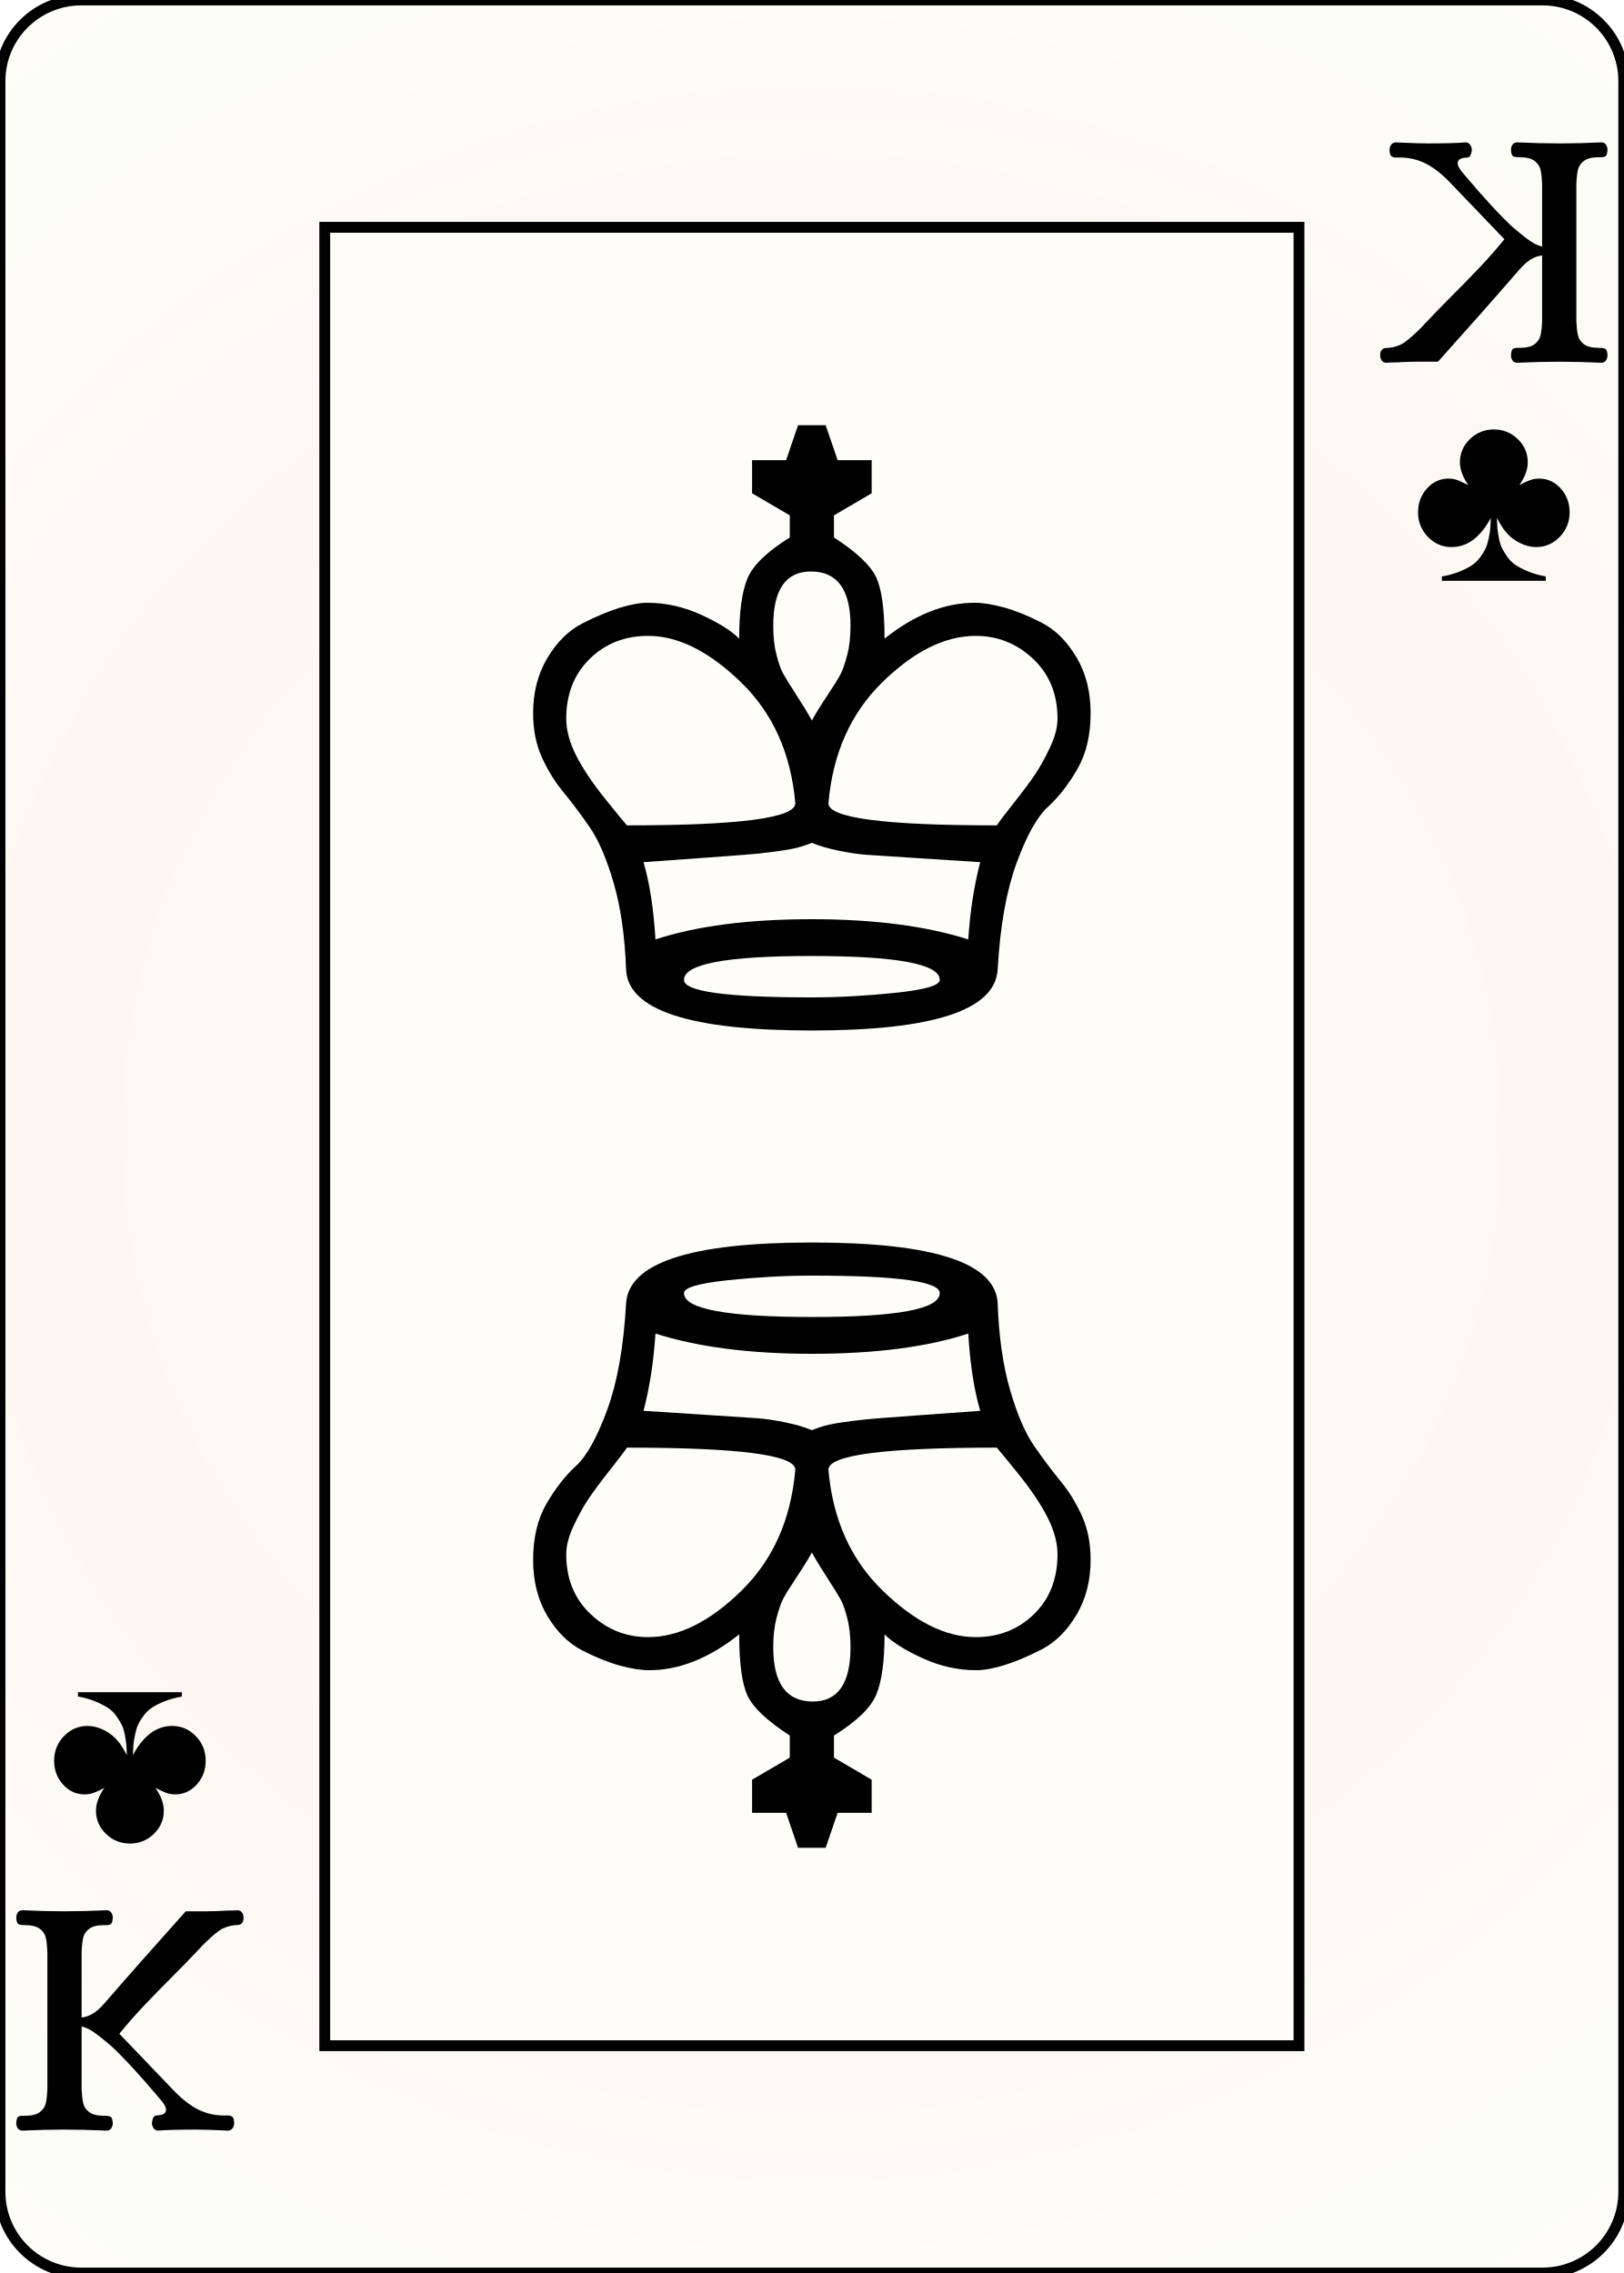
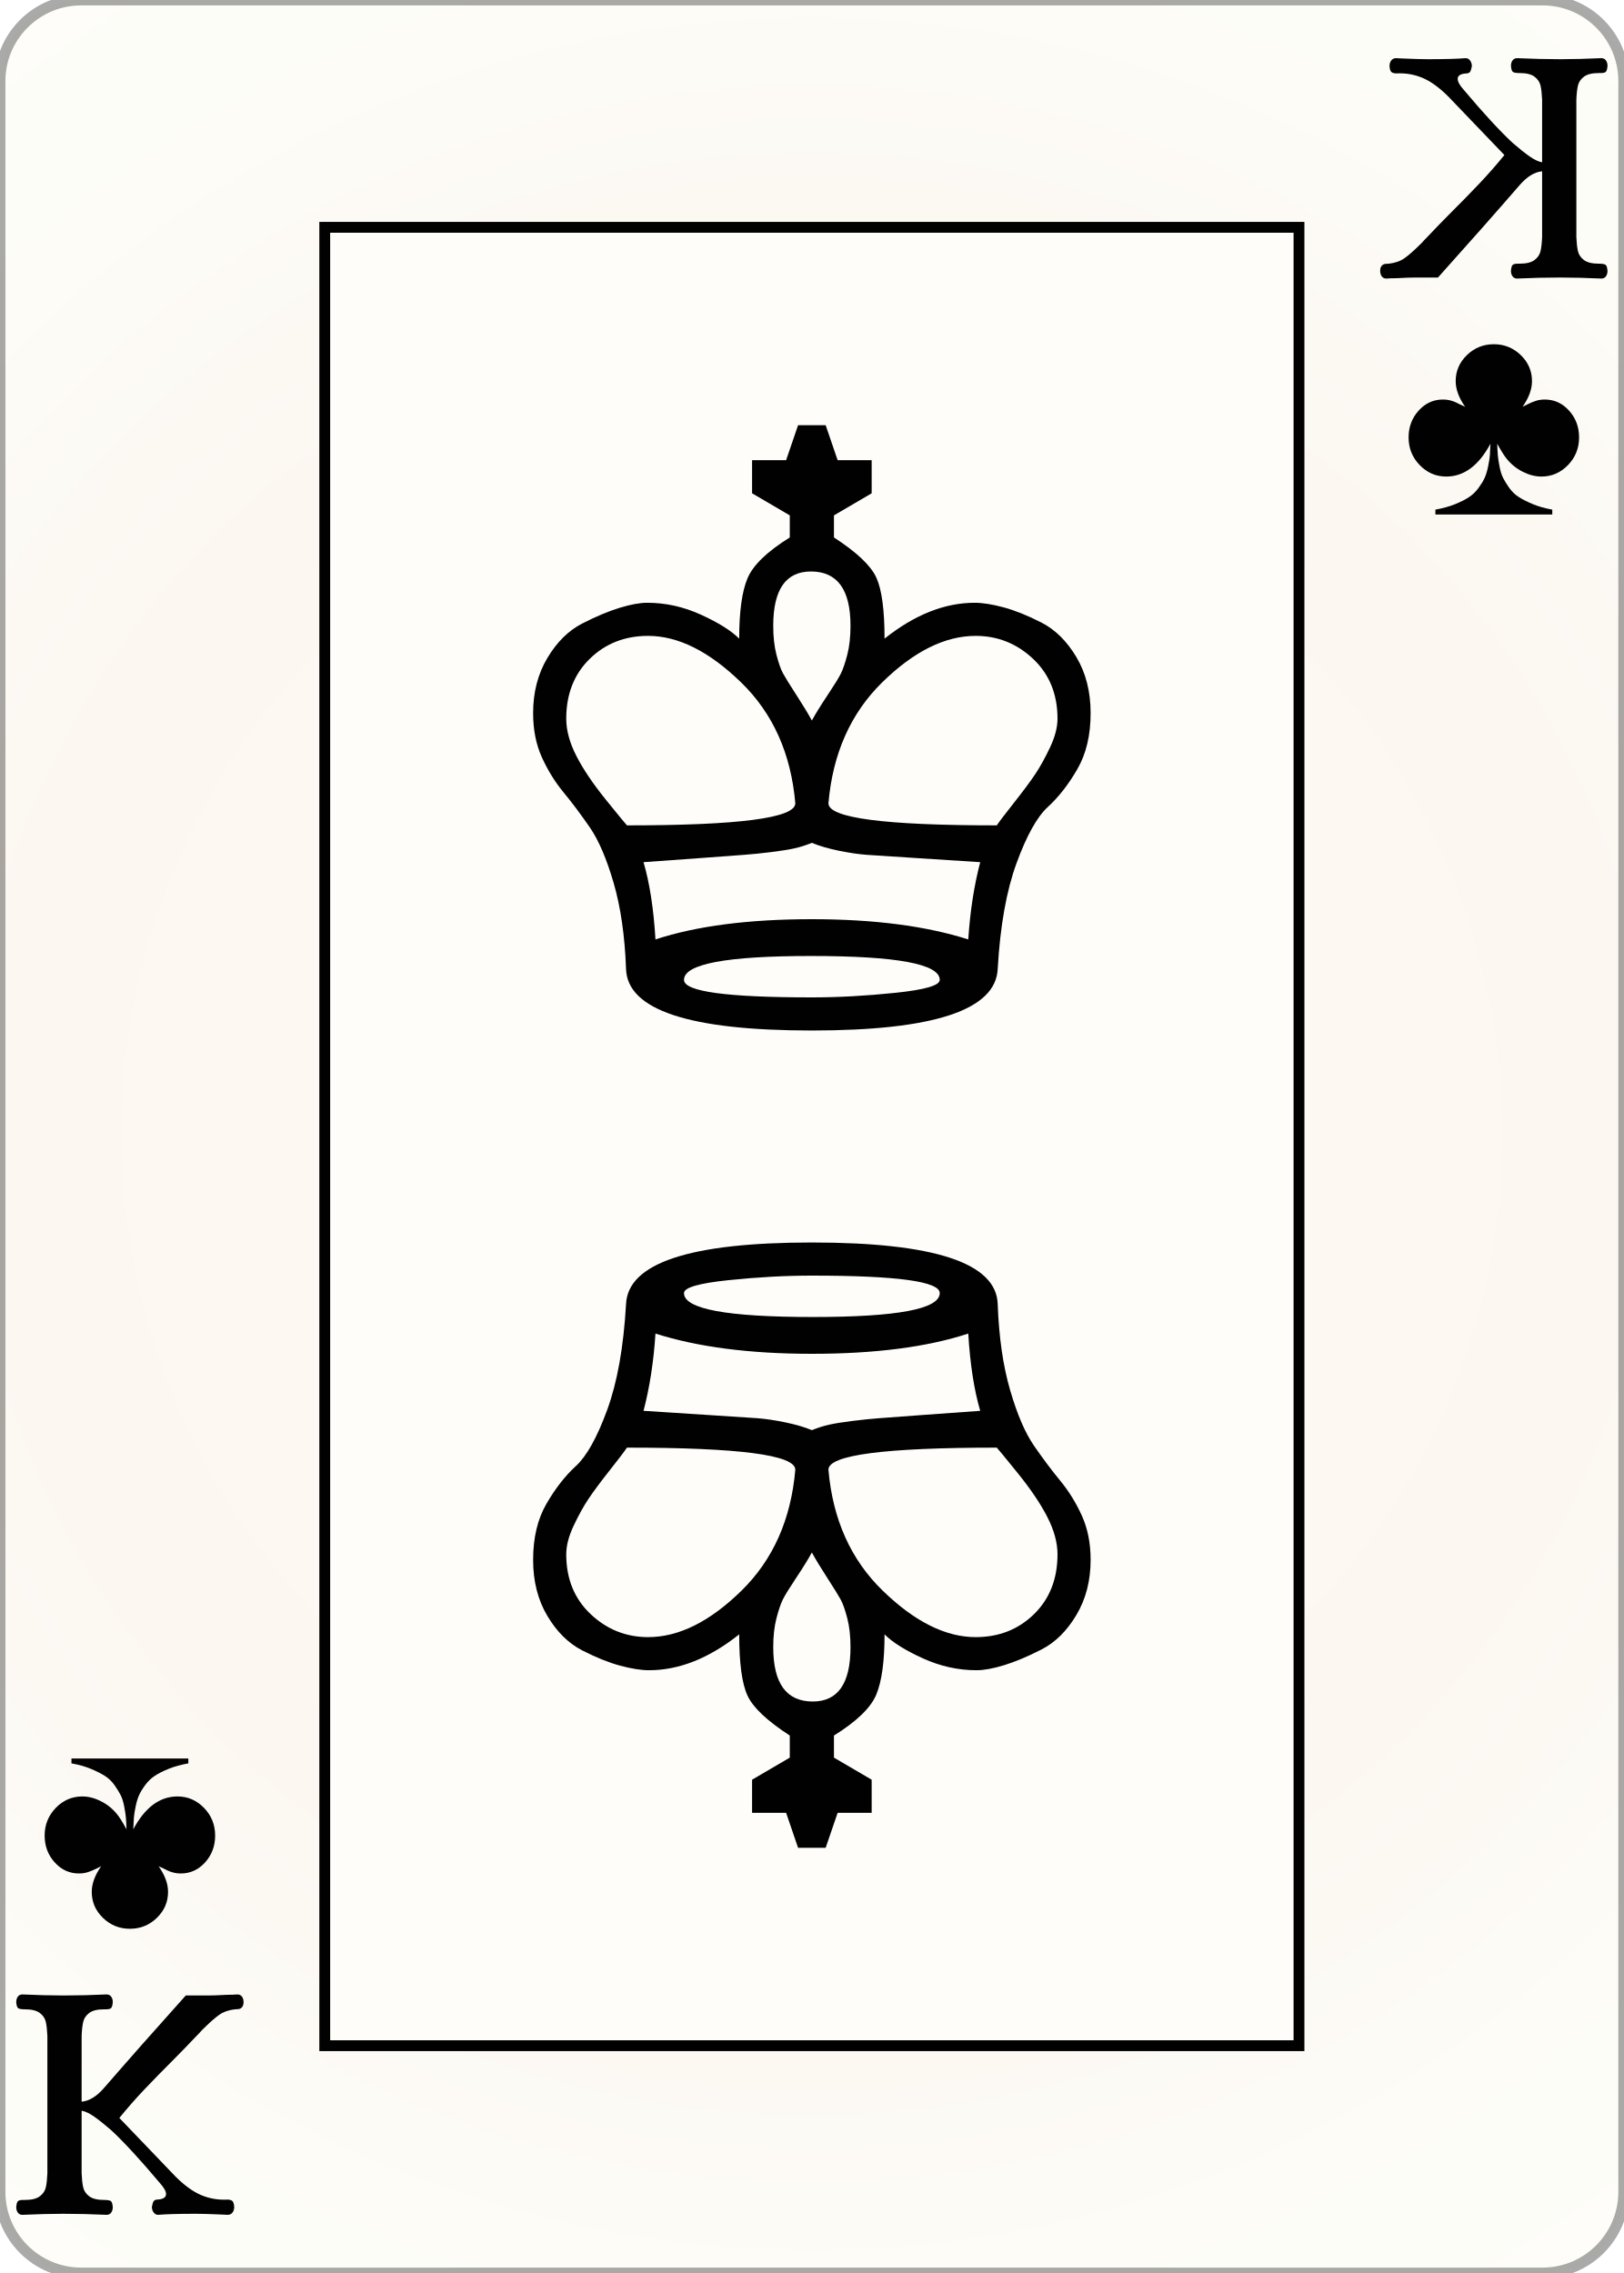
<svg width="150" height="210" id="card-webclub13">
  <radialGradient id="card-webwhitegradient" cx="75.0" cy="105.0" r="150" gradientTransform="matrix(1 0 0 1 0 -.25)" gradientUnits="userSpaceOnUse">
    <stop stop-color="#FDFAF4" offset=".15" />
    <stop stop-color="#FDF9F2" offset=".35" />
    <stop stop-color="#FCF7F1" offset=".5" />
    <stop stop-color="#FDFDF8" offset=".75" />
    <stop stop-color="#FFFDFA" offset="1" />
  </radialGradient>
-   <rect x="0" y="0" rx="7.5" ry="7.5" width="150" height="210.0" stroke="#010101" fill="url(#card-webwhitegradient)" />
+   <rect x="0" y="0" rx="7.5" ry="7.5" width="150" height="210.0" stroke="rgba(1,1,1,0.333)" fill="url(#card-webwhitegradient)" />
  <rect x="30.0" y="21.0" width="90.0" height="168.0" stroke="#010101" fill="#fffdfa" />
  <path d="M59.788 55.689C59.108 55.689 58.258 55.844 57.238 56.156S55.071 56.949 53.796 57.601S51.445 59.315 50.567 60.788S49.249 63.961 49.249 65.887C49.249 67.417 49.518 68.776 50.057 69.966S51.261 72.233 52.054 73.196C52.847 74.159 53.654 75.235 54.476 76.425S56.034 79.329 56.686 81.567S57.72 86.453 57.833 89.513C57.946 93.309 63.669 95.207 75.0 95.207C86.275 95.207 91.997 93.309 92.167 89.513C92.394 85.547 92.975 82.289 93.909 79.74S95.807 75.462 96.799 74.555S98.697 72.487 99.518 71.071S100.751 67.927 100.751 65.887C100.751 63.904 100.312 62.176 99.433 60.703S97.479 58.167 96.204 57.516S93.768 56.397 92.72 56.114S90.779 55.689 90.042 55.689C87.266 55.689 84.49 56.793 81.714 59.003C81.714 56.34 81.459 54.456 80.949 53.351S79.136 51.014 77.04 49.655V47.615L80.524 45.575V42.516H77.38L76.275 39.286H73.725L72.62 42.516H69.476V45.575L72.96 47.615V49.655C70.864 50.958 69.561 52.218 69.051 53.436S68.286 56.51 68.286 59.003C67.55 58.266 66.374 57.53 64.759 56.793S61.487 55.689 59.788 55.689ZM75.0 66.567C74.66 65.944 74.178 65.15 73.555 64.187S72.521 62.558 72.323 62.19S71.926 61.255 71.728 60.49S71.431 58.833 71.431 57.813C71.431 54.47 72.592 52.799 74.915 52.799C77.351 52.799 78.569 54.47 78.569 57.813C78.569 58.833 78.47 59.725 78.272 60.49S77.875 61.836 77.677 62.233S77.068 63.295 76.445 64.23S75.34 65.944 75.0 66.567ZM59.873 58.748C62.649 58.748 65.51 60.179 68.456 63.04S73.074 69.626 73.47 74.216C73.47 75.575 68.286 76.255 57.918 76.255C57.805 76.142 57.153 75.349 55.963 73.876C54.773 72.402 53.867 71.057 53.244 69.839S52.309 67.473 52.309 66.397C52.309 64.131 53.031 62.289 54.476 60.873S57.72 58.748 59.873 58.748ZM59.448 79.655C61.091 79.541 62.861 79.414 64.759 79.272C66.657 79.131 67.989 79.031 68.754 78.975S70.354 78.833 71.261 78.72S72.875 78.493 73.385 78.38S74.433 78.097 75.0 77.87C75.68 78.153 76.501 78.394 77.465 78.592S79.292 78.918 80.057 78.975S82.337 79.131 84.603 79.272S88.853 79.541 90.552 79.655C89.986 81.808 89.618 84.187 89.448 86.793C85.538 85.547 80.722 84.924 75.0 84.924C69.164 84.924 64.348 85.547 60.552 86.793C60.382 83.961 60.014 81.581 59.448 79.655ZM90.127 58.748C92.167 58.748 93.938 59.456 95.439 60.873S97.691 64.131 97.691 66.397C97.691 67.19 97.465 68.068 97.011 69.031S96.105 70.816 95.652 71.496S94.547 73.054 93.697 74.131C92.847 75.207 92.309 75.915 92.082 76.255C81.714 76.255 76.53 75.575 76.53 74.216C76.926 69.626 78.584 65.901 81.501 63.04S87.295 58.748 90.127 58.748ZM74.915 88.323C82.847 88.323 86.813 89.06 86.813 90.533C86.813 91.043 85.453 91.439 82.734 91.723S77.436 92.148 75.0 92.148C67.125 92.148 63.187 91.609 63.187 90.533C63.187 89.06 67.096 88.323 74.915 88.323Z" fill="#010101" />
  <path d="M90.212 154.311C90.892 154.311 91.742 154.156 92.762 153.844S94.929 153.051 96.204 152.399S98.555 150.685 99.433 149.212S100.751 146.039 100.751 144.113C100.751 142.583 100.482 141.224 99.943 140.034S98.739 137.767 97.946 136.804C97.153 135.841 96.346 134.765 95.524 133.575S93.966 130.671 93.314 128.433S92.28 123.547 92.167 120.487C92.054 116.691 86.331 114.793 75.0 114.793C63.725 114.793 58.003 116.691 57.833 120.487C57.606 124.453 57.025 127.711 56.091 130.26S54.193 134.538 53.201 135.445S51.303 137.513 50.482 138.929S49.249 142.073 49.249 144.113C49.249 146.096 49.688 147.824 50.567 149.297S52.521 151.833 53.796 152.484S56.232 153.603 57.28 153.886S59.221 154.311 59.958 154.311C62.734 154.311 65.51 153.207 68.286 150.997C68.286 153.66 68.541 155.544 69.051 156.649S70.864 158.986 72.96 160.345V162.385L69.476 164.425V167.484H72.62L73.725 170.714H76.275L77.38 167.484H80.524V164.425L77.04 162.385V160.345C79.136 159.042 80.439 157.782 80.949 156.564S81.714 153.49 81.714 150.997C82.45 151.734 83.626 152.47 85.241 153.207S88.513 154.311 90.212 154.311ZM75.0 143.433C75.34 144.056 75.822 144.85 76.445 145.813S77.479 147.442 77.677 147.81S78.074 148.745 78.272 149.51S78.569 151.167 78.569 152.187C78.569 155.53 77.408 157.201 75.085 157.201C72.649 157.201 71.431 155.53 71.431 152.187C71.431 151.167 71.53 150.275 71.728 149.51S72.125 148.164 72.323 147.767S72.932 146.705 73.555 145.77S74.66 144.056 75.0 143.433ZM90.127 151.252C87.351 151.252 84.49 149.821 81.544 146.96S76.926 140.374 76.53 135.784C76.53 134.425 81.714 133.745 92.082 133.745C92.195 133.858 92.847 134.651 94.037 136.124C95.227 137.598 96.133 138.943 96.756 140.161S97.691 142.527 97.691 143.603C97.691 145.869 96.969 147.711 95.524 149.127S92.28 151.252 90.127 151.252ZM90.552 130.345C88.909 130.459 87.139 130.586 85.241 130.728C83.343 130.869 82.011 130.969 81.246 131.025S79.646 131.167 78.739 131.28S77.125 131.507 76.615 131.62S75.567 131.903 75.0 132.13C74.32 131.847 73.499 131.606 72.535 131.408S70.708 131.082 69.943 131.025S67.663 130.869 65.397 130.728S61.147 130.459 59.448 130.345C60.014 128.192 60.382 125.813 60.552 123.207C64.462 124.453 69.278 125.076 75.0 125.076C80.836 125.076 85.652 124.453 89.448 123.207C89.618 126.039 89.986 128.419 90.552 130.345ZM59.873 151.252C57.833 151.252 56.062 150.544 54.561 149.127S52.309 145.869 52.309 143.603C52.309 142.81 52.535 141.932 52.989 140.969S53.895 139.184 54.348 138.504S55.453 136.946 56.303 135.869C57.153 134.793 57.691 134.085 57.918 133.745C68.286 133.745 73.47 134.425 73.47 135.784C73.074 140.374 71.416 144.099 68.499 146.96S62.705 151.252 59.873 151.252ZM75.085 121.677C67.153 121.677 63.187 120.94 63.187 119.467C63.187 118.957 64.547 118.561 67.266 118.277S72.564 117.852 75.0 117.852C82.875 117.852 86.813 118.391 86.813 119.467C86.813 120.94 82.904 121.677 75.085 121.677Z" fill="#010101" />
-   <path d="M148.356 33.306Q148.5 33.098 148.5 32.811Q148.468 32.331 148.308 32.235T147.701 32.139Q146.774 32.139 146.326 31.804T145.767 30.973T145.623 29.678V16.989Q145.655 16.189 145.767 15.694T146.326 14.863T147.701 14.527H147.893Q148.212 14.527 148.34 14.416T148.5 13.856Q148.5 13.568 148.356 13.361T147.925 13.153Q145.847 13.249 144.153 13.249Q142.235 13.249 140.158 13.153Q139.87 13.153 139.726 13.361T139.582 13.856Q139.614 14.336 139.774 14.432T140.381 14.527Q141.308 14.527 141.756 14.863T142.315 15.694T142.459 16.989V22.774Q141.947 22.678 141.308 22.231T139.742 20.984Q137.952 19.322 135.235 16.094Q134.66 15.454 134.66 15.071Q134.66 14.591 135.523 14.559Q135.747 14.527 135.826 14.384T135.97 13.888Q135.97 13.6 135.811 13.377T135.395 13.153Q134.276 13.249 131.879 13.249Q131.112 13.249 129.642 13.185L128.97 13.153Q128.683 13.153 128.523 13.361T128.363 13.888Q128.395 14.336 128.555 14.447T129.002 14.559Q130.281 14.495 131.416 14.975T133.797 16.701L138.975 22.103Q137.856 23.477 136.674 24.724T133.829 27.632Q132.998 28.463 131.847 29.678Q131.495 30.03 131.368 30.189Q130.345 31.212 129.753 31.628T128.299 32.139Q128.235 32.139 128.011 32.155T127.644 32.331T127.5 32.811Q127.5 33.098 127.644 33.306T128.075 33.514Q128.459 33.482 129.002 33.482Q130.153 33.418 130.792 33.418H132.838Q137.057 28.719 140.381 24.884Q141.404 23.701 142.459 23.605V29.678Q142.427 30.477 142.315 30.973T141.756 31.804T140.381 32.139H140.189Q139.87 32.139 139.742 32.251T139.582 32.811Q139.582 33.098 139.726 33.306T140.158 33.514Q142.203 33.418 144.121 33.418Q145.847 33.418 147.925 33.514Q148.212 33.514 148.356 33.306Z" fill="#010101" />
-   <path d="M137.722 47.847C137.709 48.243 137.693 48.564 137.673 48.808C137.653 49.053 137.603 49.364 137.524 49.74S137.349 50.428 137.237 50.672S136.956 51.191 136.731 51.495S136.242 52.05 135.938 52.249S135.25 52.639 134.788 52.824S133.796 53.154 133.201 53.26V53.657H142.799V53.26C142.204 53.154 141.675 53.006 141.212 52.814S140.363 52.427 140.052 52.229S139.477 51.776 139.259 51.465S138.873 50.881 138.754 50.643S138.539 50.094 138.466 49.711S138.347 49.02 138.327 48.788C138.307 48.557 138.291 48.243 138.278 47.847C138.595 48.428 138.853 48.838 139.051 49.076C139.408 49.525 139.847 49.882 140.37 50.147C140.892 50.411 141.404 50.543 141.906 50.543C142.753 50.543 143.48 50.229 144.088 49.601S145 48.217 145 47.331C145 46.472 144.726 45.738 144.177 45.13S142.964 44.218 142.184 44.218C141.92 44.218 141.675 44.254 141.45 44.327S141.001 44.492 140.776 44.604L140.36 44.813C140.875 44.072 141.133 43.372 141.133 42.711C141.133 41.878 140.826 41.164 140.211 40.569S138.859 39.677 138.0 39.677S136.404 39.974 135.789 40.569S134.867 41.878 134.867 42.711C134.867 43.372 135.125 44.072 135.64 44.813C135.548 44.773 135.419 44.713 135.254 44.634S134.966 44.495 134.887 44.456S134.705 44.376 134.579 44.337S134.331 44.267 134.213 44.247S133.961 44.218 133.816 44.218C133.036 44.218 132.372 44.522 131.823 45.13S131 46.472 131 47.331C131 48.217 131.304 48.974 131.912 49.601S133.247 50.543 134.094 50.543C135.548 50.543 136.757 49.644 137.722 47.847Z" fill="#010101" />
-   <path d="M1.644 176.694Q1.5 176.902 1.5 177.189Q1.532 177.669 1.692 177.765T2.299 177.861Q3.226 177.861 3.674 178.196T4.233 179.027T4.377 180.322V193.011Q4.345 193.811 4.233 194.306T3.674 195.137T2.299 195.473H2.107Q1.788 195.473 1.66 195.584T1.5 196.144Q1.5 196.432 1.644 196.639T2.075 196.847Q4.153 196.751 5.847 196.751Q7.765 196.751 9.842 196.847Q10.13 196.847 10.274 196.639T10.418 196.144Q10.386 195.664 10.226 195.568T9.619 195.473Q8.692 195.473 8.244 195.137T7.685 194.306T7.541 193.011V187.226Q8.053 187.322 8.692 187.769T10.258 189.016Q12.048 190.678 14.765 193.906Q15.34 194.546 15.34 194.929Q15.34 195.409 14.477 195.441Q14.253 195.473 14.174 195.616T14.03 196.112Q14.03 196.4 14.189 196.623T14.605 196.847Q15.724 196.751 18.121 196.751Q18.888 196.751 20.358 196.815L21.03 196.847Q21.317 196.847 21.477 196.639T21.637 196.112Q21.605 195.664 21.445 195.553T20.998 195.441Q19.719 195.505 18.584 195.025T16.203 193.299L11.025 187.897Q12.144 186.523 13.326 185.276T16.171 182.368Q17.002 181.537 18.153 180.322Q18.505 179.97 18.632 179.811Q19.655 178.788 20.247 178.372T21.701 177.861Q21.765 177.861 21.989 177.845T22.356 177.669T22.5 177.189Q22.5 176.902 22.356 176.694T21.925 176.486Q21.541 176.518 20.998 176.518Q19.847 176.582 19.208 176.582H17.162Q12.943 181.281 9.619 185.116Q8.596 186.299 7.541 186.395V180.322Q7.573 179.523 7.685 179.027T8.244 178.196T9.619 177.861H9.811Q10.13 177.861 10.258 177.749T10.418 177.189Q10.418 176.902 10.274 176.694T9.842 176.486Q7.797 176.582 5.879 176.582Q4.153 176.582 2.075 176.486Q1.788 176.486 1.644 176.694Z" fill="#010101" />
-   <path d="M12.278 162.153C12.291 161.757 12.307 161.436 12.327 161.192C12.347 160.947 12.397 160.636 12.476 160.26S12.651 159.572 12.763 159.328S13.044 158.809 13.269 158.505S13.758 157.95 14.062 157.751S14.75 157.361 15.212 157.176S16.204 156.846 16.799 156.74V156.343H7.201V156.74C7.796 156.846 8.325 156.994 8.788 157.186S9.637 157.573 9.948 157.771S10.523 158.224 10.741 158.535S11.127 159.119 11.246 159.357S11.461 159.906 11.534 160.289S11.653 160.98 11.673 161.212C11.693 161.443 11.709 161.757 11.722 162.153C11.405 161.572 11.147 161.162 10.949 160.924C10.592 160.475 10.153 160.118 9.63 159.853C9.108 159.589 8.596 159.457 8.094 159.457C7.247 159.457 6.52 159.771 5.912 160.399S5 161.783 5 162.669C5 163.528 5.274 164.262 5.823 164.87S7.036 165.782 7.816 165.782C8.08 165.782 8.325 165.746 8.55 165.673S8.999 165.508 9.224 165.396L9.64 165.187C9.125 165.928 8.867 166.628 8.867 167.289C8.867 168.122 9.174 168.836 9.789 169.431S11.141 170.323 12.0 170.323S13.596 170.026 14.211 169.431S15.133 168.122 15.133 167.289C15.133 166.628 14.875 165.928 14.36 165.187C14.452 165.227 14.581 165.287 14.746 165.366S15.034 165.505 15.113 165.544S15.295 165.624 15.421 165.663S15.669 165.733 15.787 165.753S16.039 165.782 16.184 165.782C16.964 165.782 17.628 165.478 18.177 164.87S19 163.528 19 162.669C19 161.783 18.696 161.026 18.088 160.399S16.753 159.457 15.906 159.457C14.452 159.457 13.243 160.356 12.278 162.153Z" fill="#010101" />
+   <path d="M148.356 25.528Q148.5 25.32 148.5 25.033Q148.468 24.553 148.308 24.457T147.701 24.361Q146.774 24.361 146.326 24.026T145.767 23.195T145.623 21.9V9.211Q145.655 8.412 145.767 7.916T146.326 7.085T147.701 6.749H147.893Q148.212 6.749 148.34 6.638T148.5 6.078Q148.5 5.791 148.356 5.583T147.925 5.375Q145.847 5.471 144.153 5.471Q142.235 5.471 140.158 5.375Q139.87 5.375 139.726 5.583T139.582 6.078Q139.614 6.558 139.774 6.654T140.381 6.749Q141.308 6.749 141.756 7.085T142.315 7.916T142.459 9.211V14.996Q141.947 14.9 141.308 14.453T139.742 13.206Q137.952 11.544 135.235 8.316Q134.66 7.676 134.66 7.293Q134.66 6.813 135.523 6.781Q135.747 6.749 135.826 6.606T135.97 6.11Q135.97 5.823 135.811 5.599T135.395 5.375Q134.276 5.471 131.879 5.471Q131.112 5.471 129.642 5.407L128.97 5.375Q128.683 5.375 128.523 5.583T128.363 6.11Q128.395 6.558 128.555 6.67T129.002 6.781Q130.281 6.718 131.416 7.197T133.797 8.923L138.975 14.325Q137.856 15.699 136.674 16.946T133.829 19.854Q132.998 20.686 131.847 21.9Q131.495 22.252 131.368 22.412Q130.345 23.434 129.753 23.85T128.299 24.361Q128.235 24.361 128.011 24.377T127.644 24.553T127.5 25.033Q127.5 25.32 127.644 25.528T128.075 25.736Q128.459 25.704 129.002 25.704Q130.153 25.64 130.792 25.64H132.838Q137.057 20.941 140.381 17.106Q141.404 15.923 142.459 15.827V21.9Q142.427 22.699 142.315 23.195T141.756 24.026T140.381 24.361H140.189Q139.87 24.361 139.742 24.473T139.582 25.033Q139.582 25.32 139.726 25.528T140.158 25.736Q142.203 25.64 144.121 25.64Q145.847 25.64 147.925 25.736Q148.212 25.736 148.356 25.528Z" fill="#010101" />
+   <path d="M137.688 40.994C137.673 41.44 137.654 41.801 137.632 42.076C137.61 42.351 137.554 42.701 137.465 43.125S137.268 43.898 137.141 44.173S136.825 44.757 136.572 45.099S136.022 45.724 135.68 45.947S134.907 46.385 134.386 46.594S133.271 46.965 132.601 47.084V47.531H143.399V47.084C142.729 46.965 142.135 46.798 141.614 46.582S140.658 46.147 140.309 45.924S139.662 45.415 139.417 45.065S138.982 44.407 138.848 44.14S138.606 43.522 138.524 43.091S138.39 42.314 138.368 42.054C138.346 41.793 138.327 41.44 138.312 40.994C138.669 41.648 138.959 42.109 139.182 42.377C139.584 42.883 140.078 43.284 140.666 43.582C141.253 43.879 141.83 44.028 142.395 44.028C143.347 44.028 144.165 43.675 144.849 42.968S145.875 41.41 145.875 40.414C145.875 39.447 145.566 38.622 144.949 37.938S143.585 36.912 142.707 36.912C142.41 36.912 142.135 36.952 141.882 37.034S141.376 37.22 141.123 37.347L140.655 37.581C141.235 36.748 141.525 35.96 141.525 35.216C141.525 34.279 141.179 33.476 140.487 32.807S138.967 31.803 138.0 31.803S136.204 32.137 135.513 32.807S134.475 34.279 134.475 35.216C134.475 35.96 134.765 36.748 135.345 37.581C135.241 37.536 135.096 37.469 134.91 37.38S134.587 37.224 134.498 37.179S134.293 37.09 134.152 37.045S133.873 36.967 133.739 36.945S133.456 36.912 133.293 36.912C132.415 36.912 131.668 37.254 131.051 37.938S130.125 39.447 130.125 40.414C130.125 41.41 130.467 42.262 131.151 42.968S132.653 44.028 133.605 44.028C135.241 44.028 136.602 43.017 137.688 40.994Z" fill="#010101" />
+   <path d="M1.644 184.472Q1.5 184.68 1.5 184.967Q1.532 185.447 1.692 185.543T2.299 185.639Q3.226 185.639 3.674 185.974T4.233 186.805T4.377 188.1V200.789Q4.345 201.588 4.233 202.084T3.674 202.915T2.299 203.251H2.107Q1.788 203.251 1.66 203.362T1.5 203.922Q1.5 204.209 1.644 204.417T2.075 204.625Q4.153 204.529 5.847 204.529Q7.765 204.529 9.842 204.625Q10.13 204.625 10.274 204.417T10.418 203.922Q10.386 203.442 10.226 203.346T9.619 203.251Q8.692 203.251 8.244 202.915T7.685 202.084T7.541 200.789V195.004Q8.053 195.1 8.692 195.547T10.258 196.794Q12.048 198.456 14.765 201.684Q15.34 202.324 15.34 202.707Q15.34 203.187 14.477 203.219Q14.253 203.251 14.174 203.394T14.03 203.89Q14.03 204.177 14.189 204.401T14.605 204.625Q15.724 204.529 18.121 204.529Q18.888 204.529 20.358 204.593L21.03 204.625Q21.317 204.625 21.477 204.417T21.637 203.89Q21.605 203.442 21.445 203.33T20.998 203.219Q19.719 203.282 18.584 202.803T16.203 201.077L11.025 195.675Q12.144 194.301 13.326 193.054T16.171 190.146Q17.002 189.314 18.153 188.1Q18.505 187.748 18.632 187.588Q19.655 186.566 20.247 186.15T21.701 185.639Q21.765 185.639 21.989 185.623T22.356 185.447T22.5 184.967Q22.5 184.68 22.356 184.472T21.925 184.264Q21.541 184.296 20.998 184.296Q19.847 184.36 19.208 184.36H17.162Q12.943 189.059 9.619 192.894Q8.596 194.077 7.541 194.173V188.1Q7.573 187.301 7.685 186.805T8.244 185.974T9.619 185.639H9.811Q10.13 185.639 10.258 185.527T10.418 184.967Q10.418 184.68 10.274 184.472T9.842 184.264Q7.797 184.36 5.879 184.36Q4.153 184.36 2.075 184.264Q1.788 184.264 1.644 184.472Z" fill="#010101" />
+   <path d="M12.312 169.006C12.327 168.56 12.346 168.199 12.368 167.924C12.39 167.649 12.446 167.299 12.535 166.875S12.732 166.102 12.859 165.827S13.175 165.243 13.428 164.901S13.978 164.276 14.32 164.053S15.093 163.615 15.614 163.406S16.729 163.035 17.399 162.916V162.469H6.601V162.916C7.271 163.035 7.865 163.202 8.386 163.418S9.342 163.853 9.691 164.076S10.338 164.585 10.583 164.935S11.018 165.593 11.152 165.86S11.394 166.478 11.476 166.909S11.61 167.686 11.632 167.946C11.654 168.207 11.673 168.56 11.688 169.006C11.331 168.352 11.041 167.891 10.818 167.623C10.416 167.117 9.922 166.716 9.334 166.418C8.747 166.121 8.17 165.972 7.605 165.972C6.653 165.972 5.835 166.325 5.151 167.032S4.125 168.59 4.125 169.586C4.125 170.553 4.434 171.378 5.051 172.062S6.415 173.088 7.293 173.088C7.59 173.088 7.865 173.048 8.118 172.966S8.624 172.78 8.877 172.653L9.345 172.419C8.765 173.252 8.475 174.04 8.475 174.784C8.475 175.721 8.821 176.524 9.513 177.193S11.033 178.197 12.0 178.197S13.796 177.863 14.487 177.193S15.525 175.721 15.525 174.784C15.525 174.04 15.235 173.252 14.655 172.419C14.759 172.464 14.904 172.531 15.09 172.62S15.413 172.776 15.502 172.821S15.707 172.91 15.848 172.955S16.127 173.033 16.261 173.055S16.544 173.088 16.707 173.088C17.585 173.088 18.332 172.746 18.949 172.062S19.875 170.553 19.875 169.586C19.875 168.59 19.533 167.738 18.849 167.032S17.347 165.972 16.395 165.972C14.759 165.972 13.398 166.983 12.312 169.006Z" fill="#010101" />
</svg>
